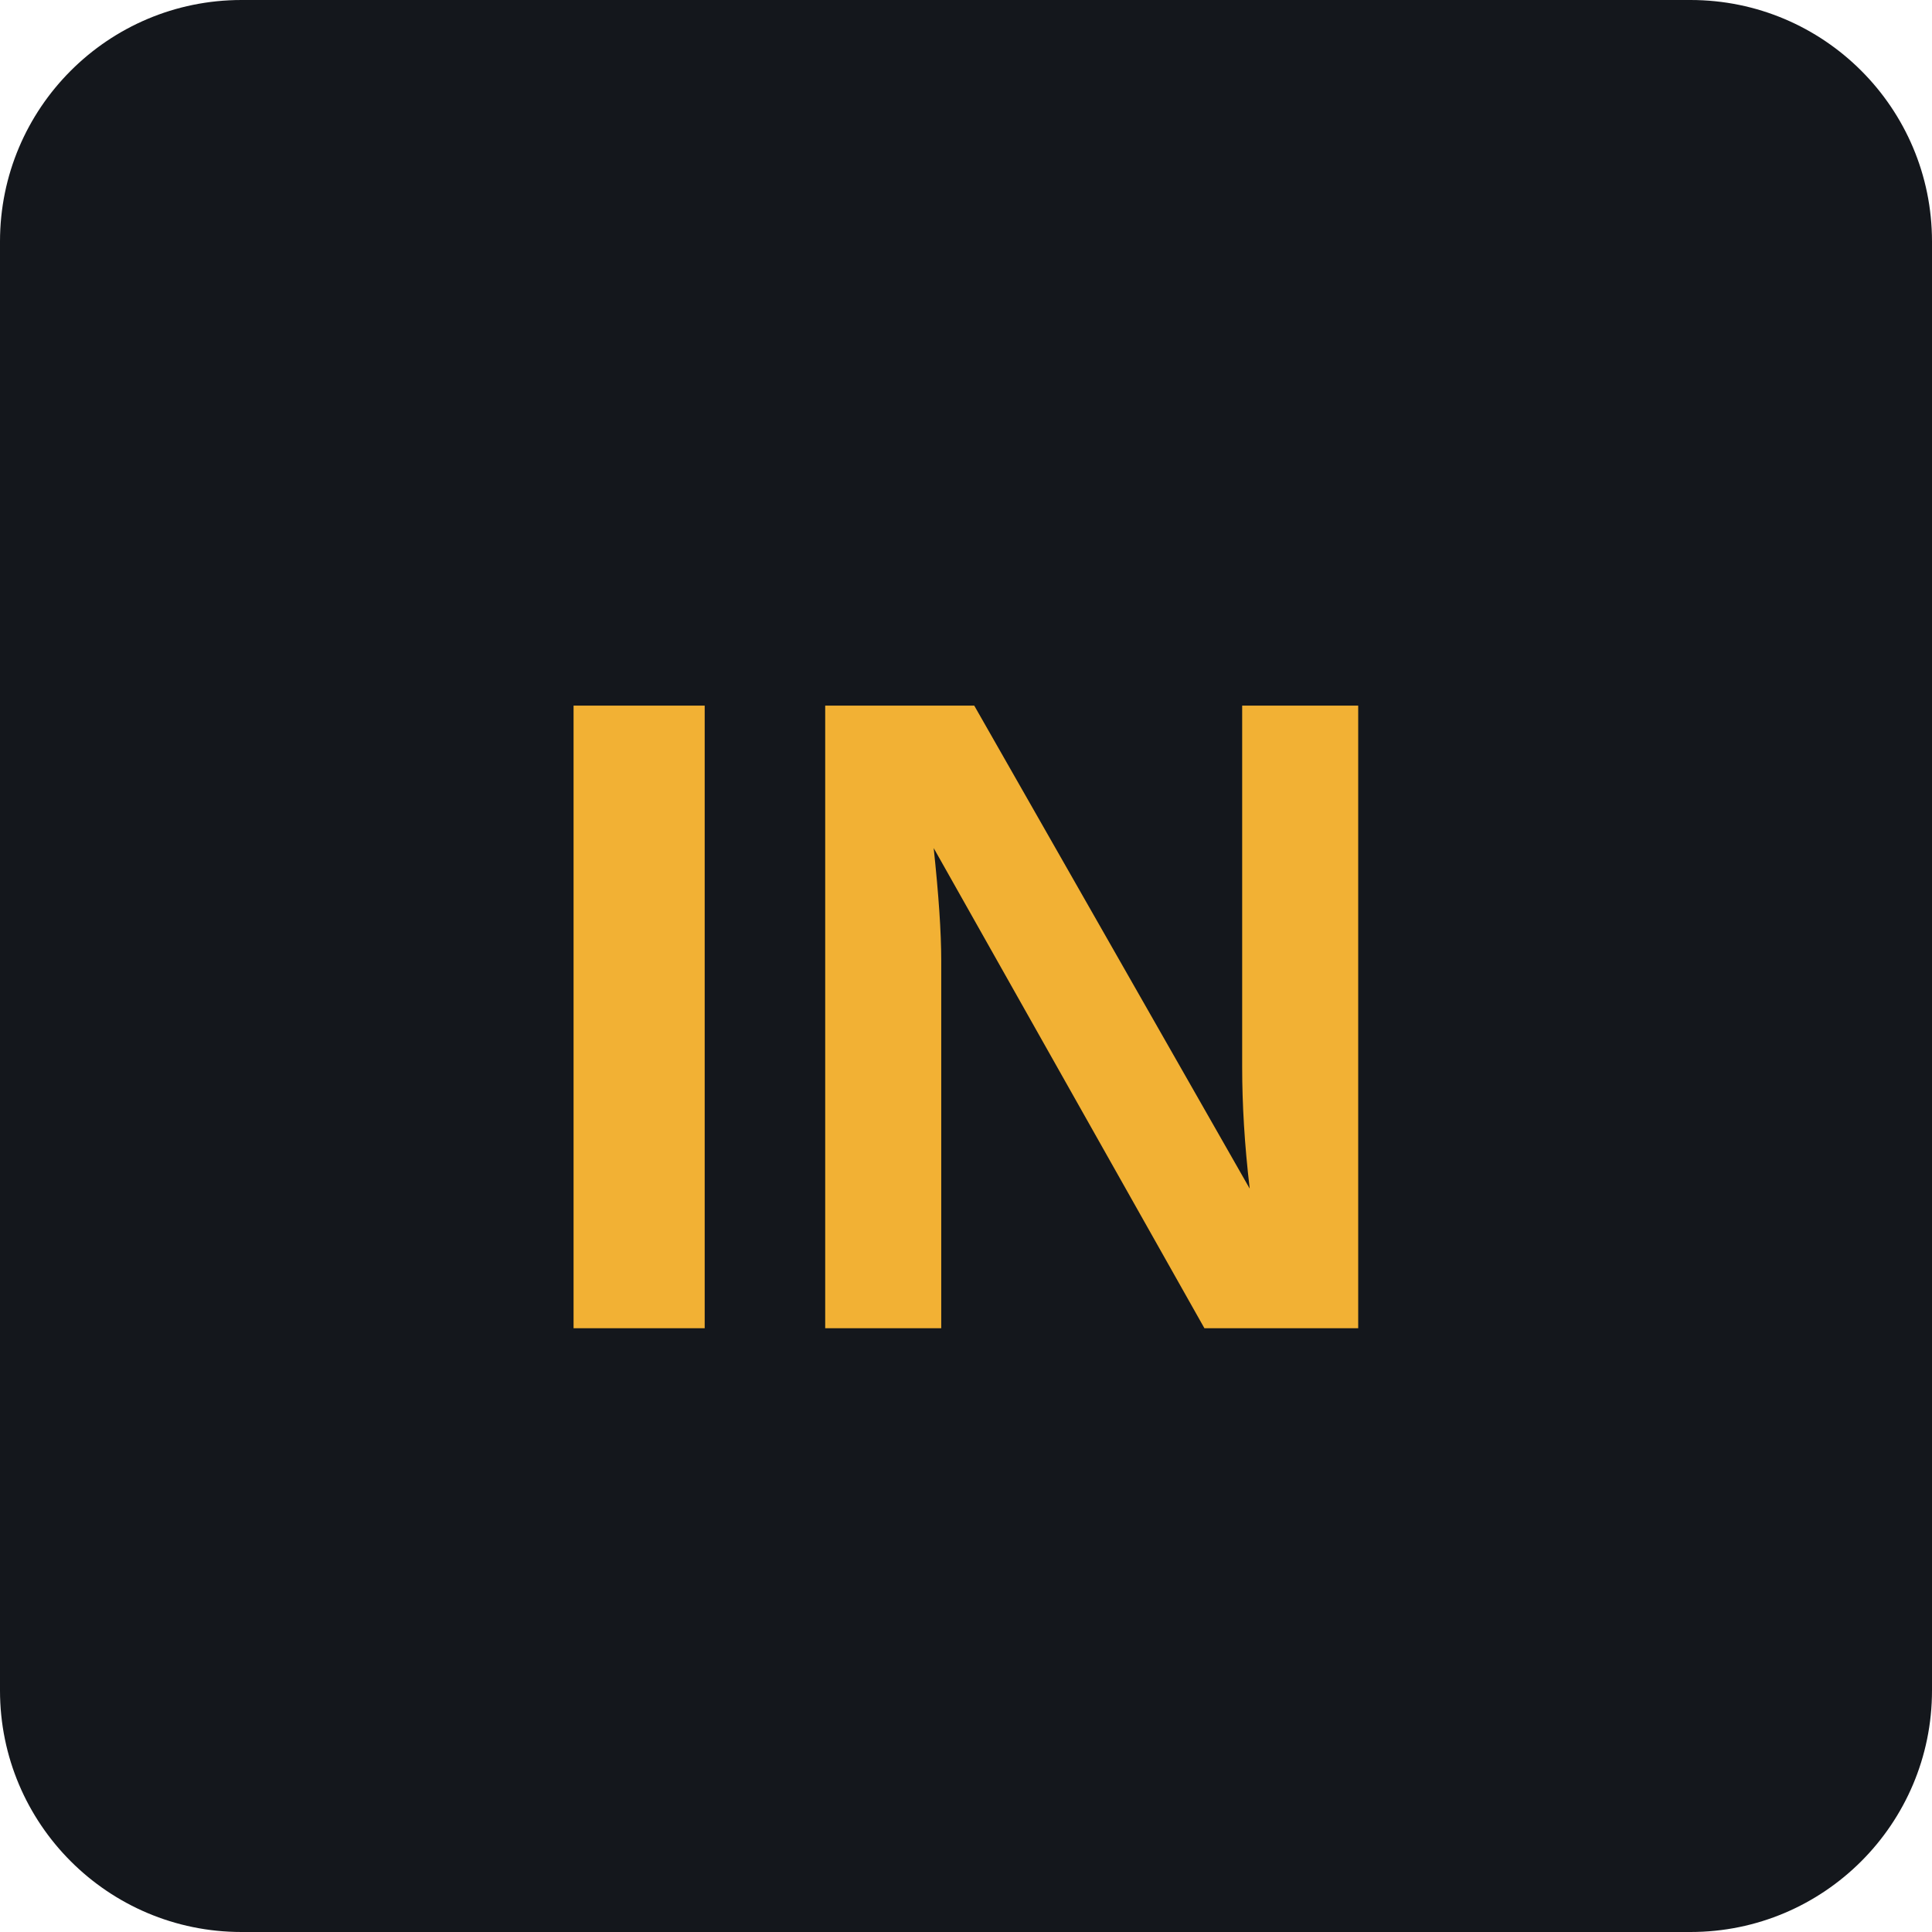
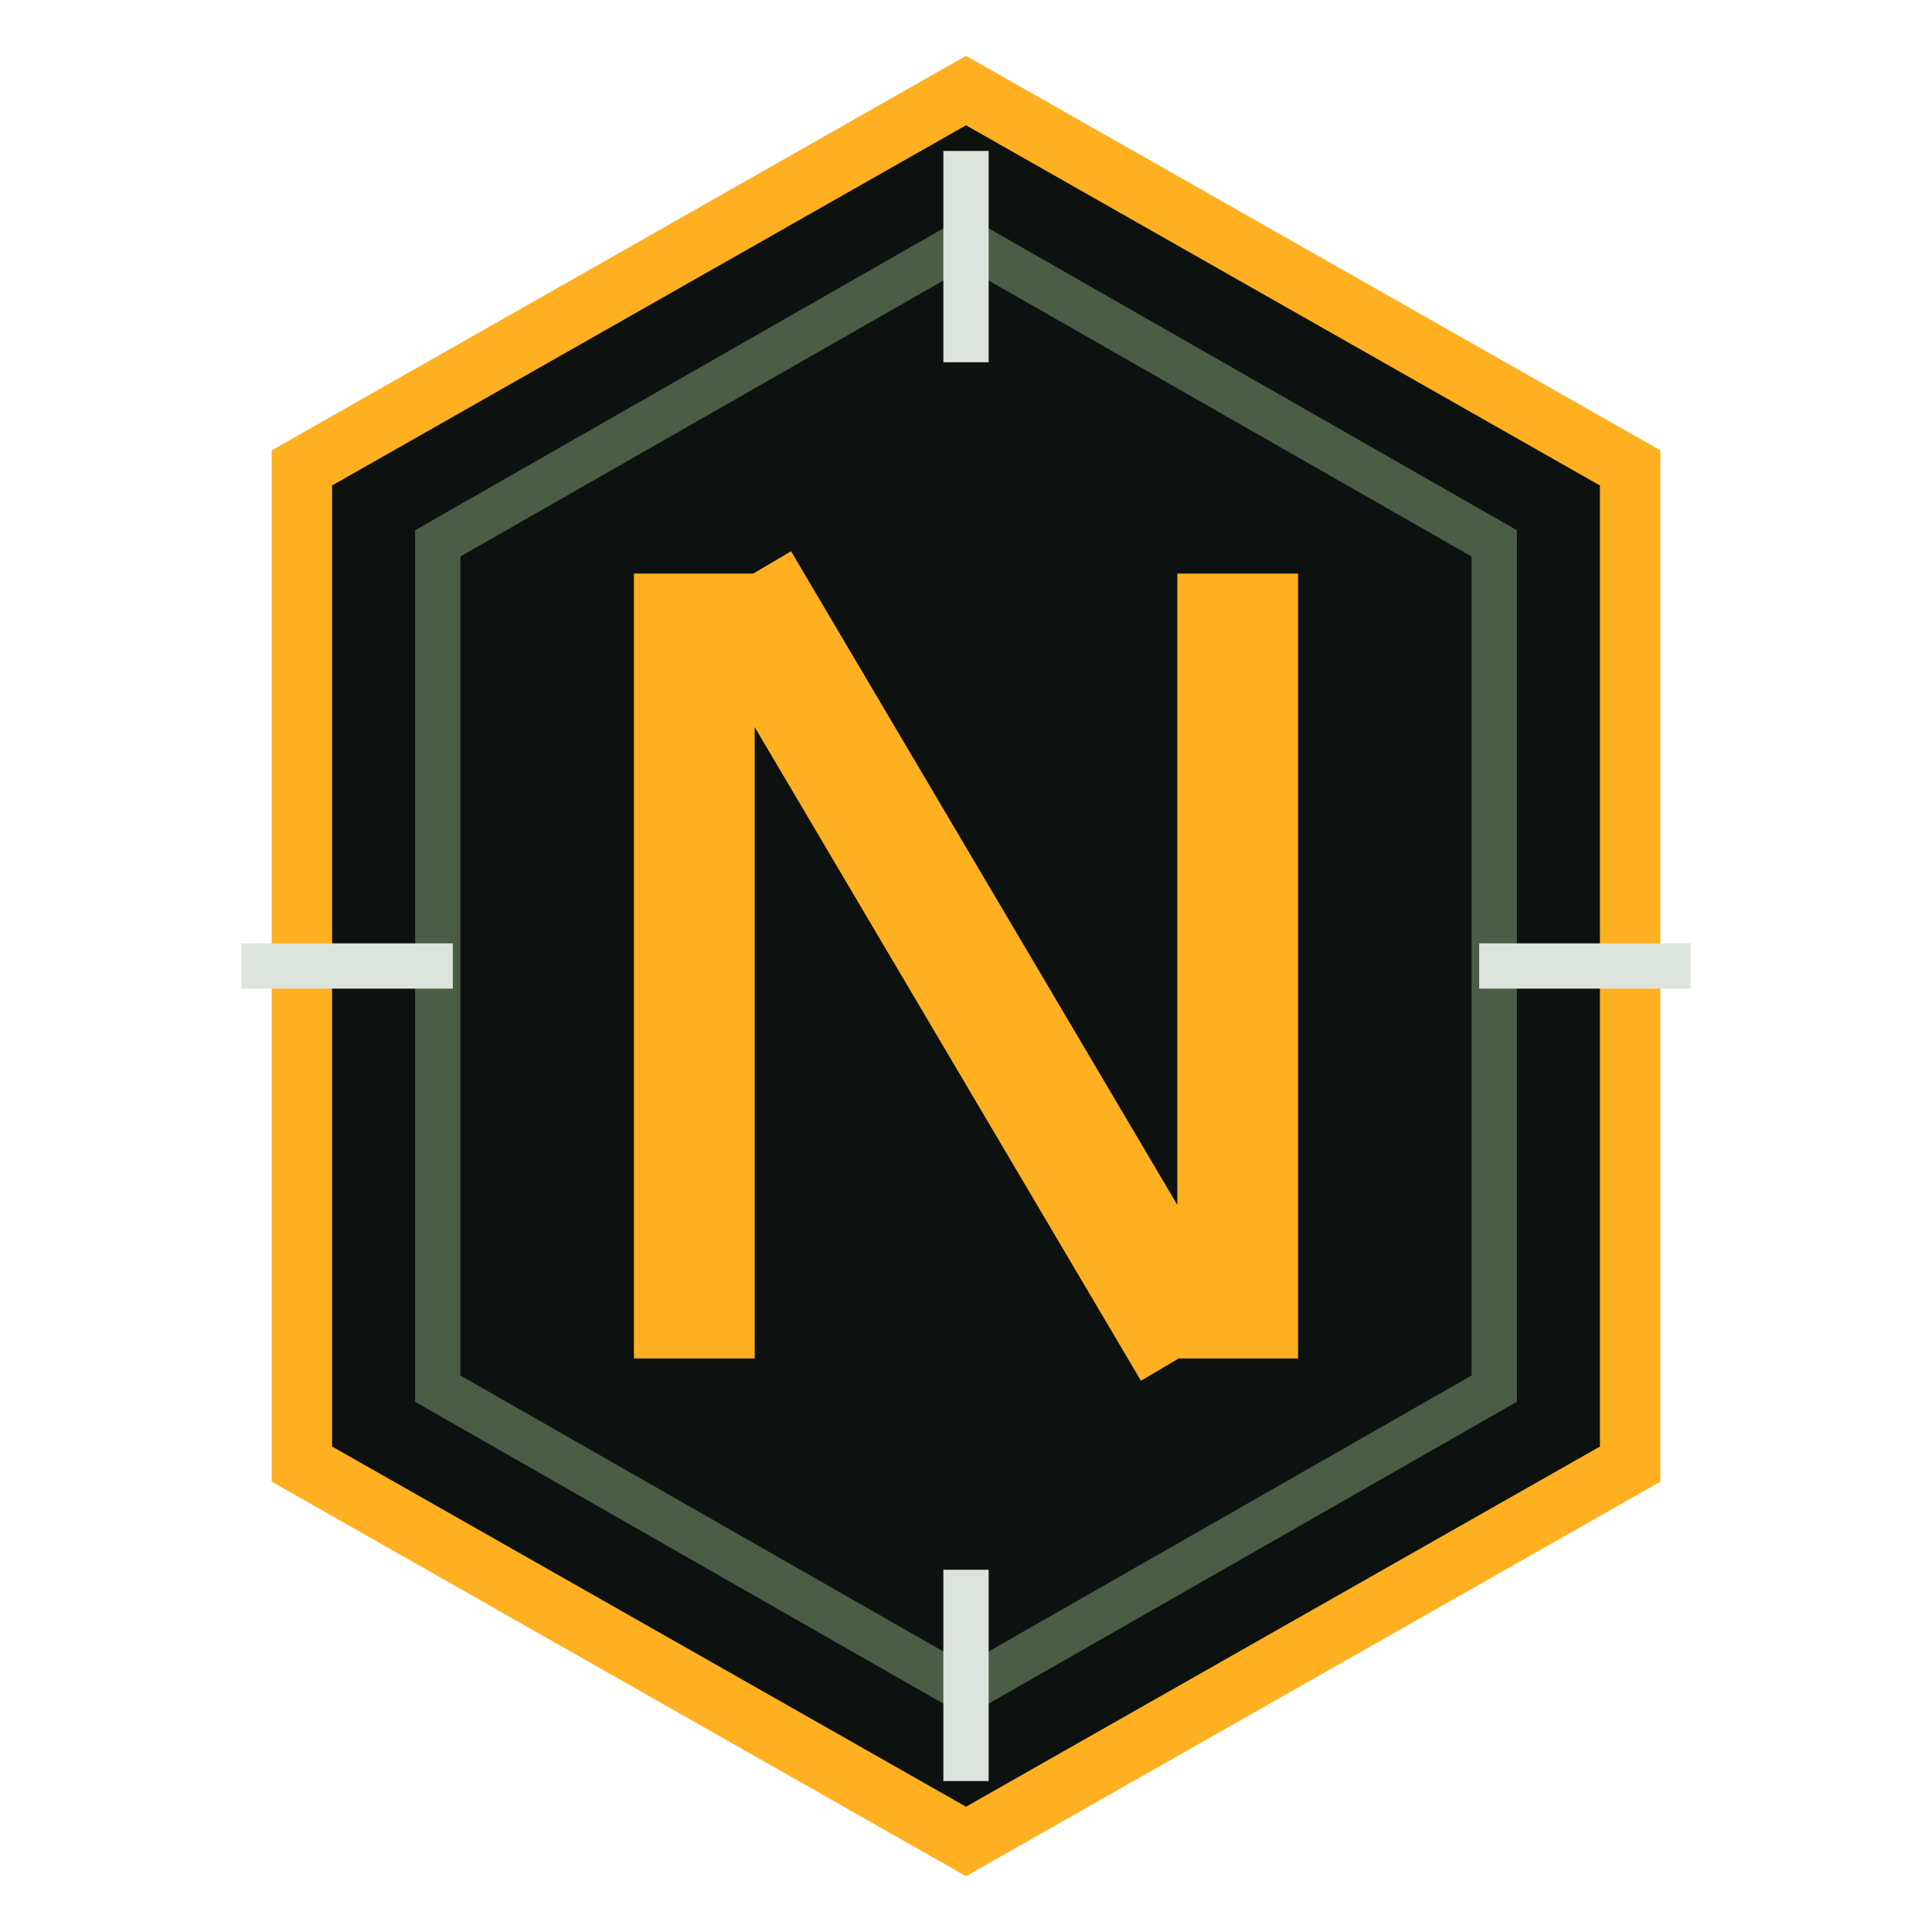
- <svg xmlns="http://www.w3.org/2000/svg" viewBox="0 0 32 32">
-   <rect width="32" height="32" rx="4" fill="#14171c" />
-   <text x="16" y="22" font-family="Arial, Helvetica, sans-serif" font-size="15" font-weight="700" fill="#f2b134" text-anchor="middle">IN</text>
+ <svg xmlns="http://www.w3.org/2000/svg" viewBox="0 0 64 64" role="img" aria-labelledby="title">
+   <path d="M32 3 54 15.5v33L32 61 10 48.5v-33Z" fill="#0d1210" stroke="#ffb020" stroke-width="2" />
+   <path d="M32 8 49.5 18v28L32 56 14.5 46V18Z" fill="none" stroke="#4a5d45" stroke-width="1.5" />
+   <path d="M23 21v22M41 21v22M25.5 21 38.5 43" fill="none" stroke="#ffb020" stroke-width="4" stroke-linecap="square" />
+   <path d="M8 32h7M49 32h7M32 5v7M32 52v7" stroke="#dce4dd" stroke-width="1.5" />
</svg>
